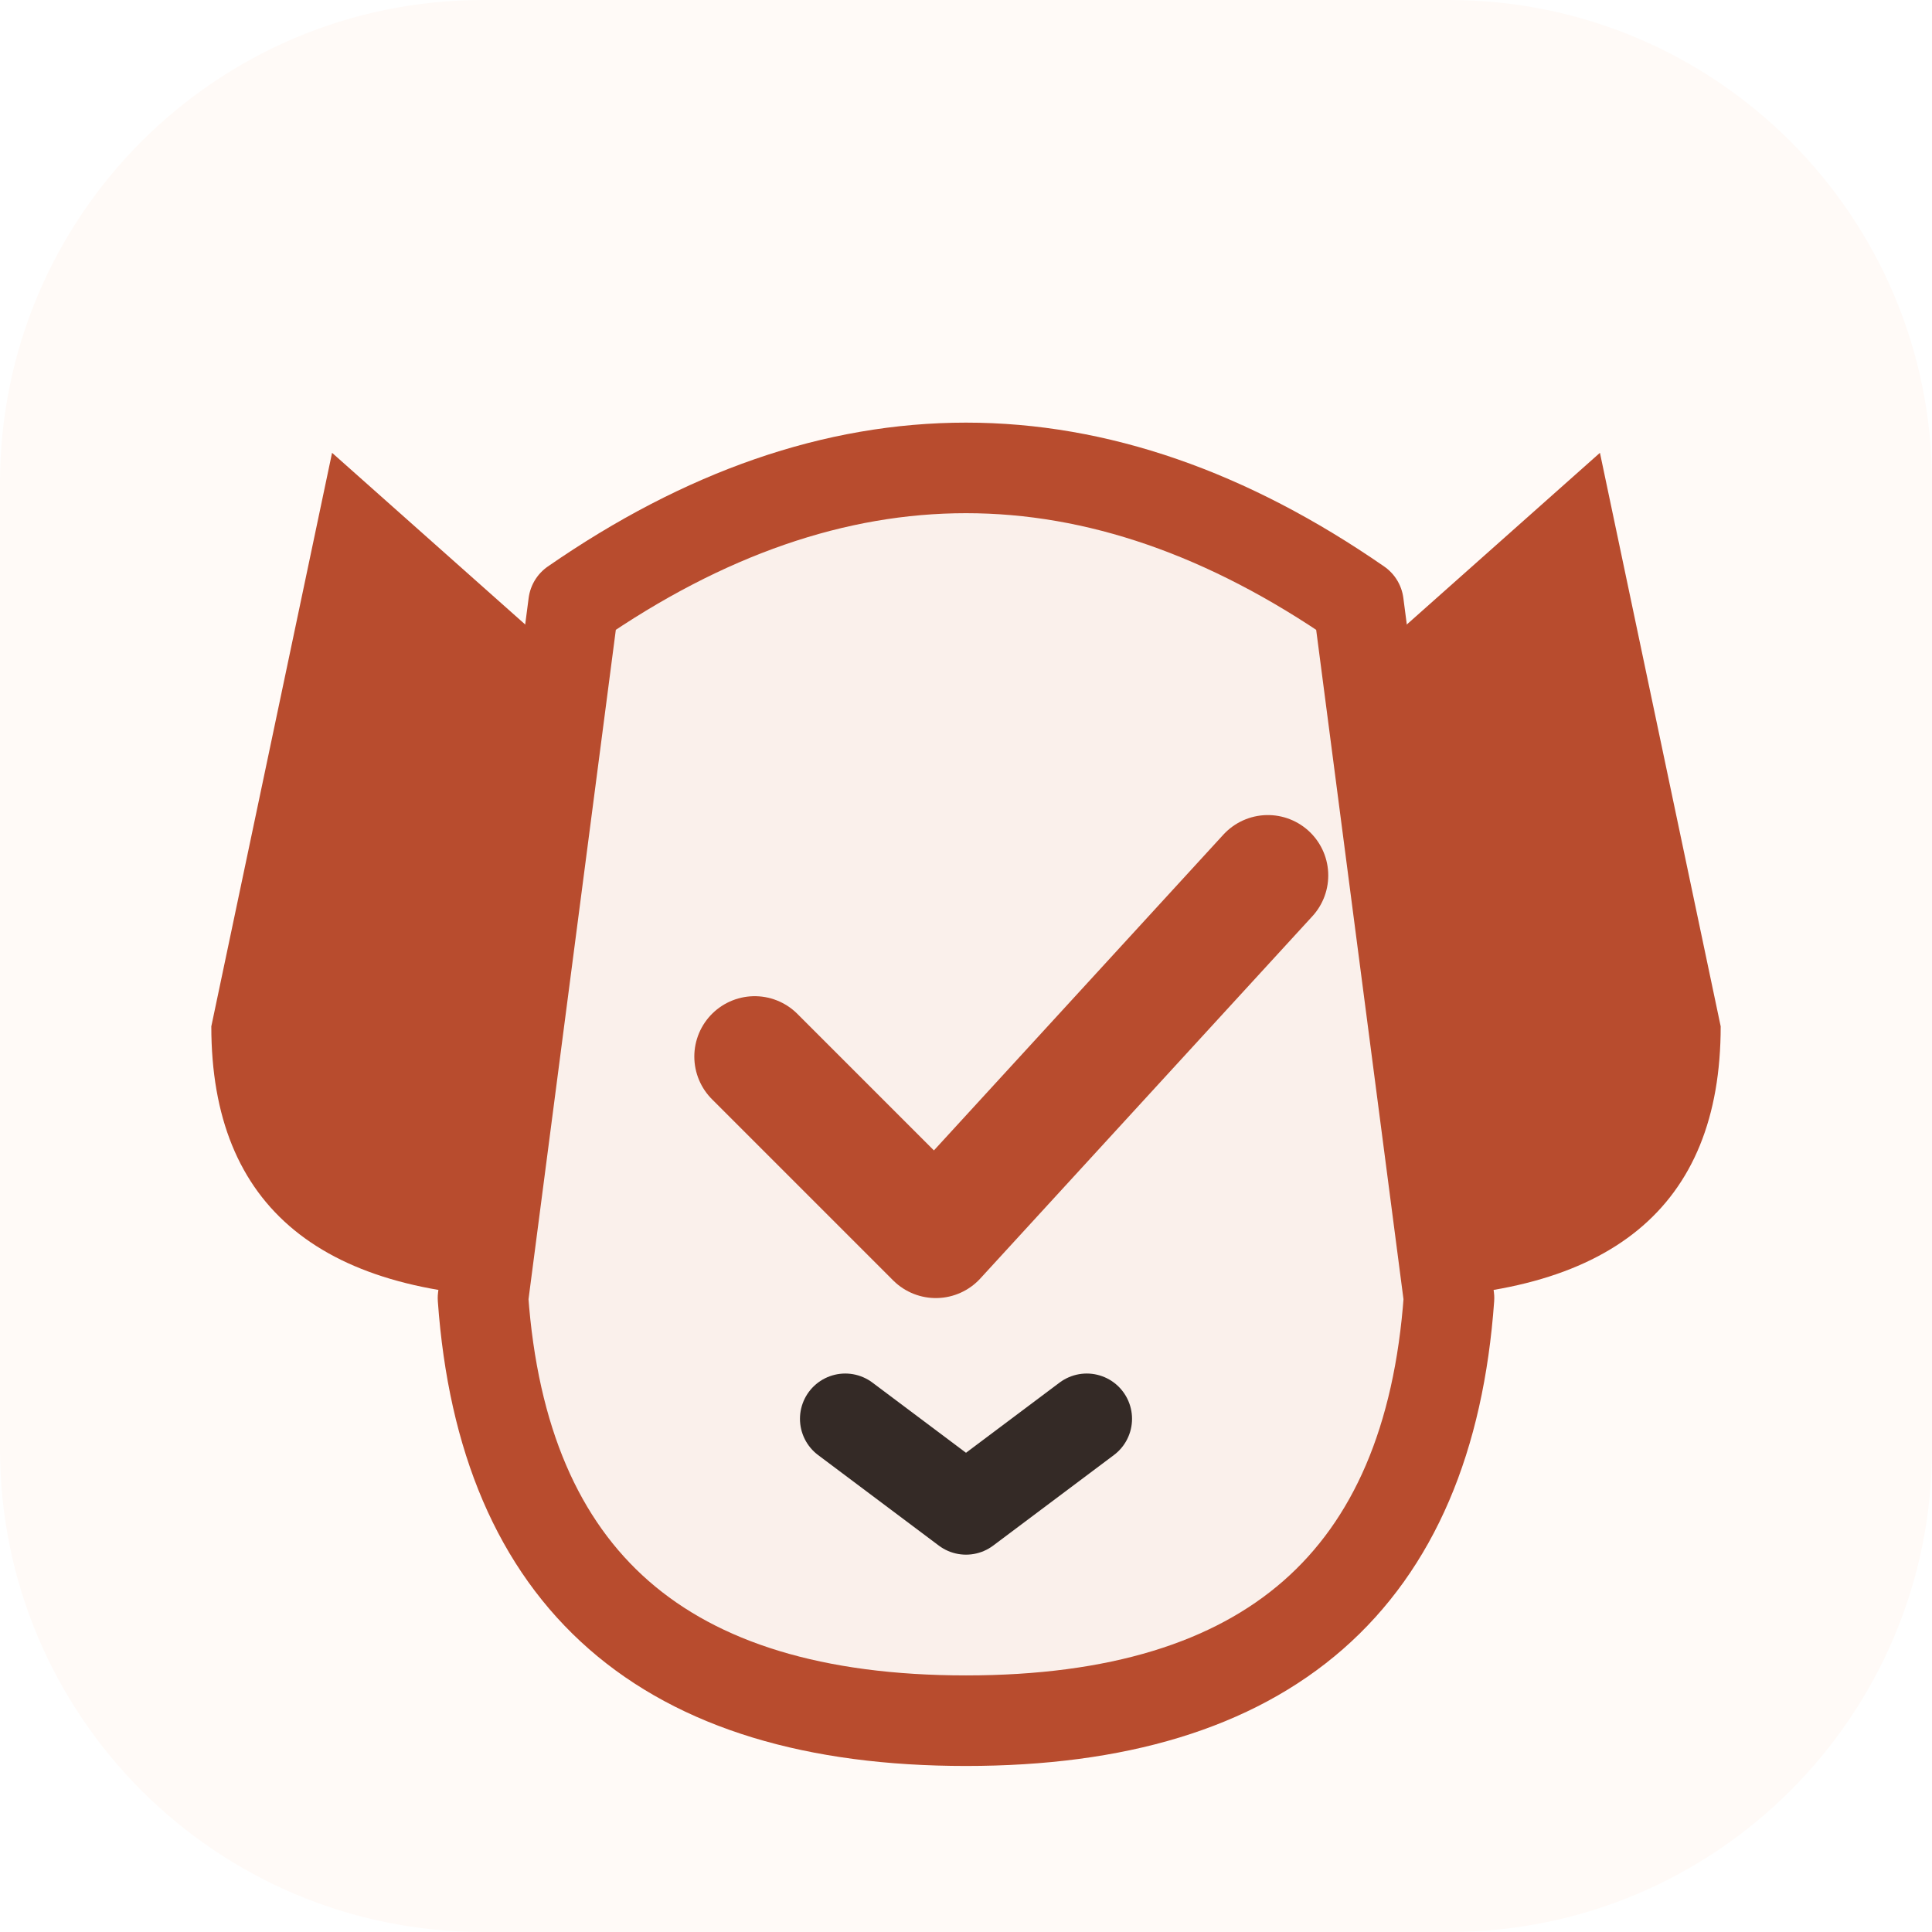
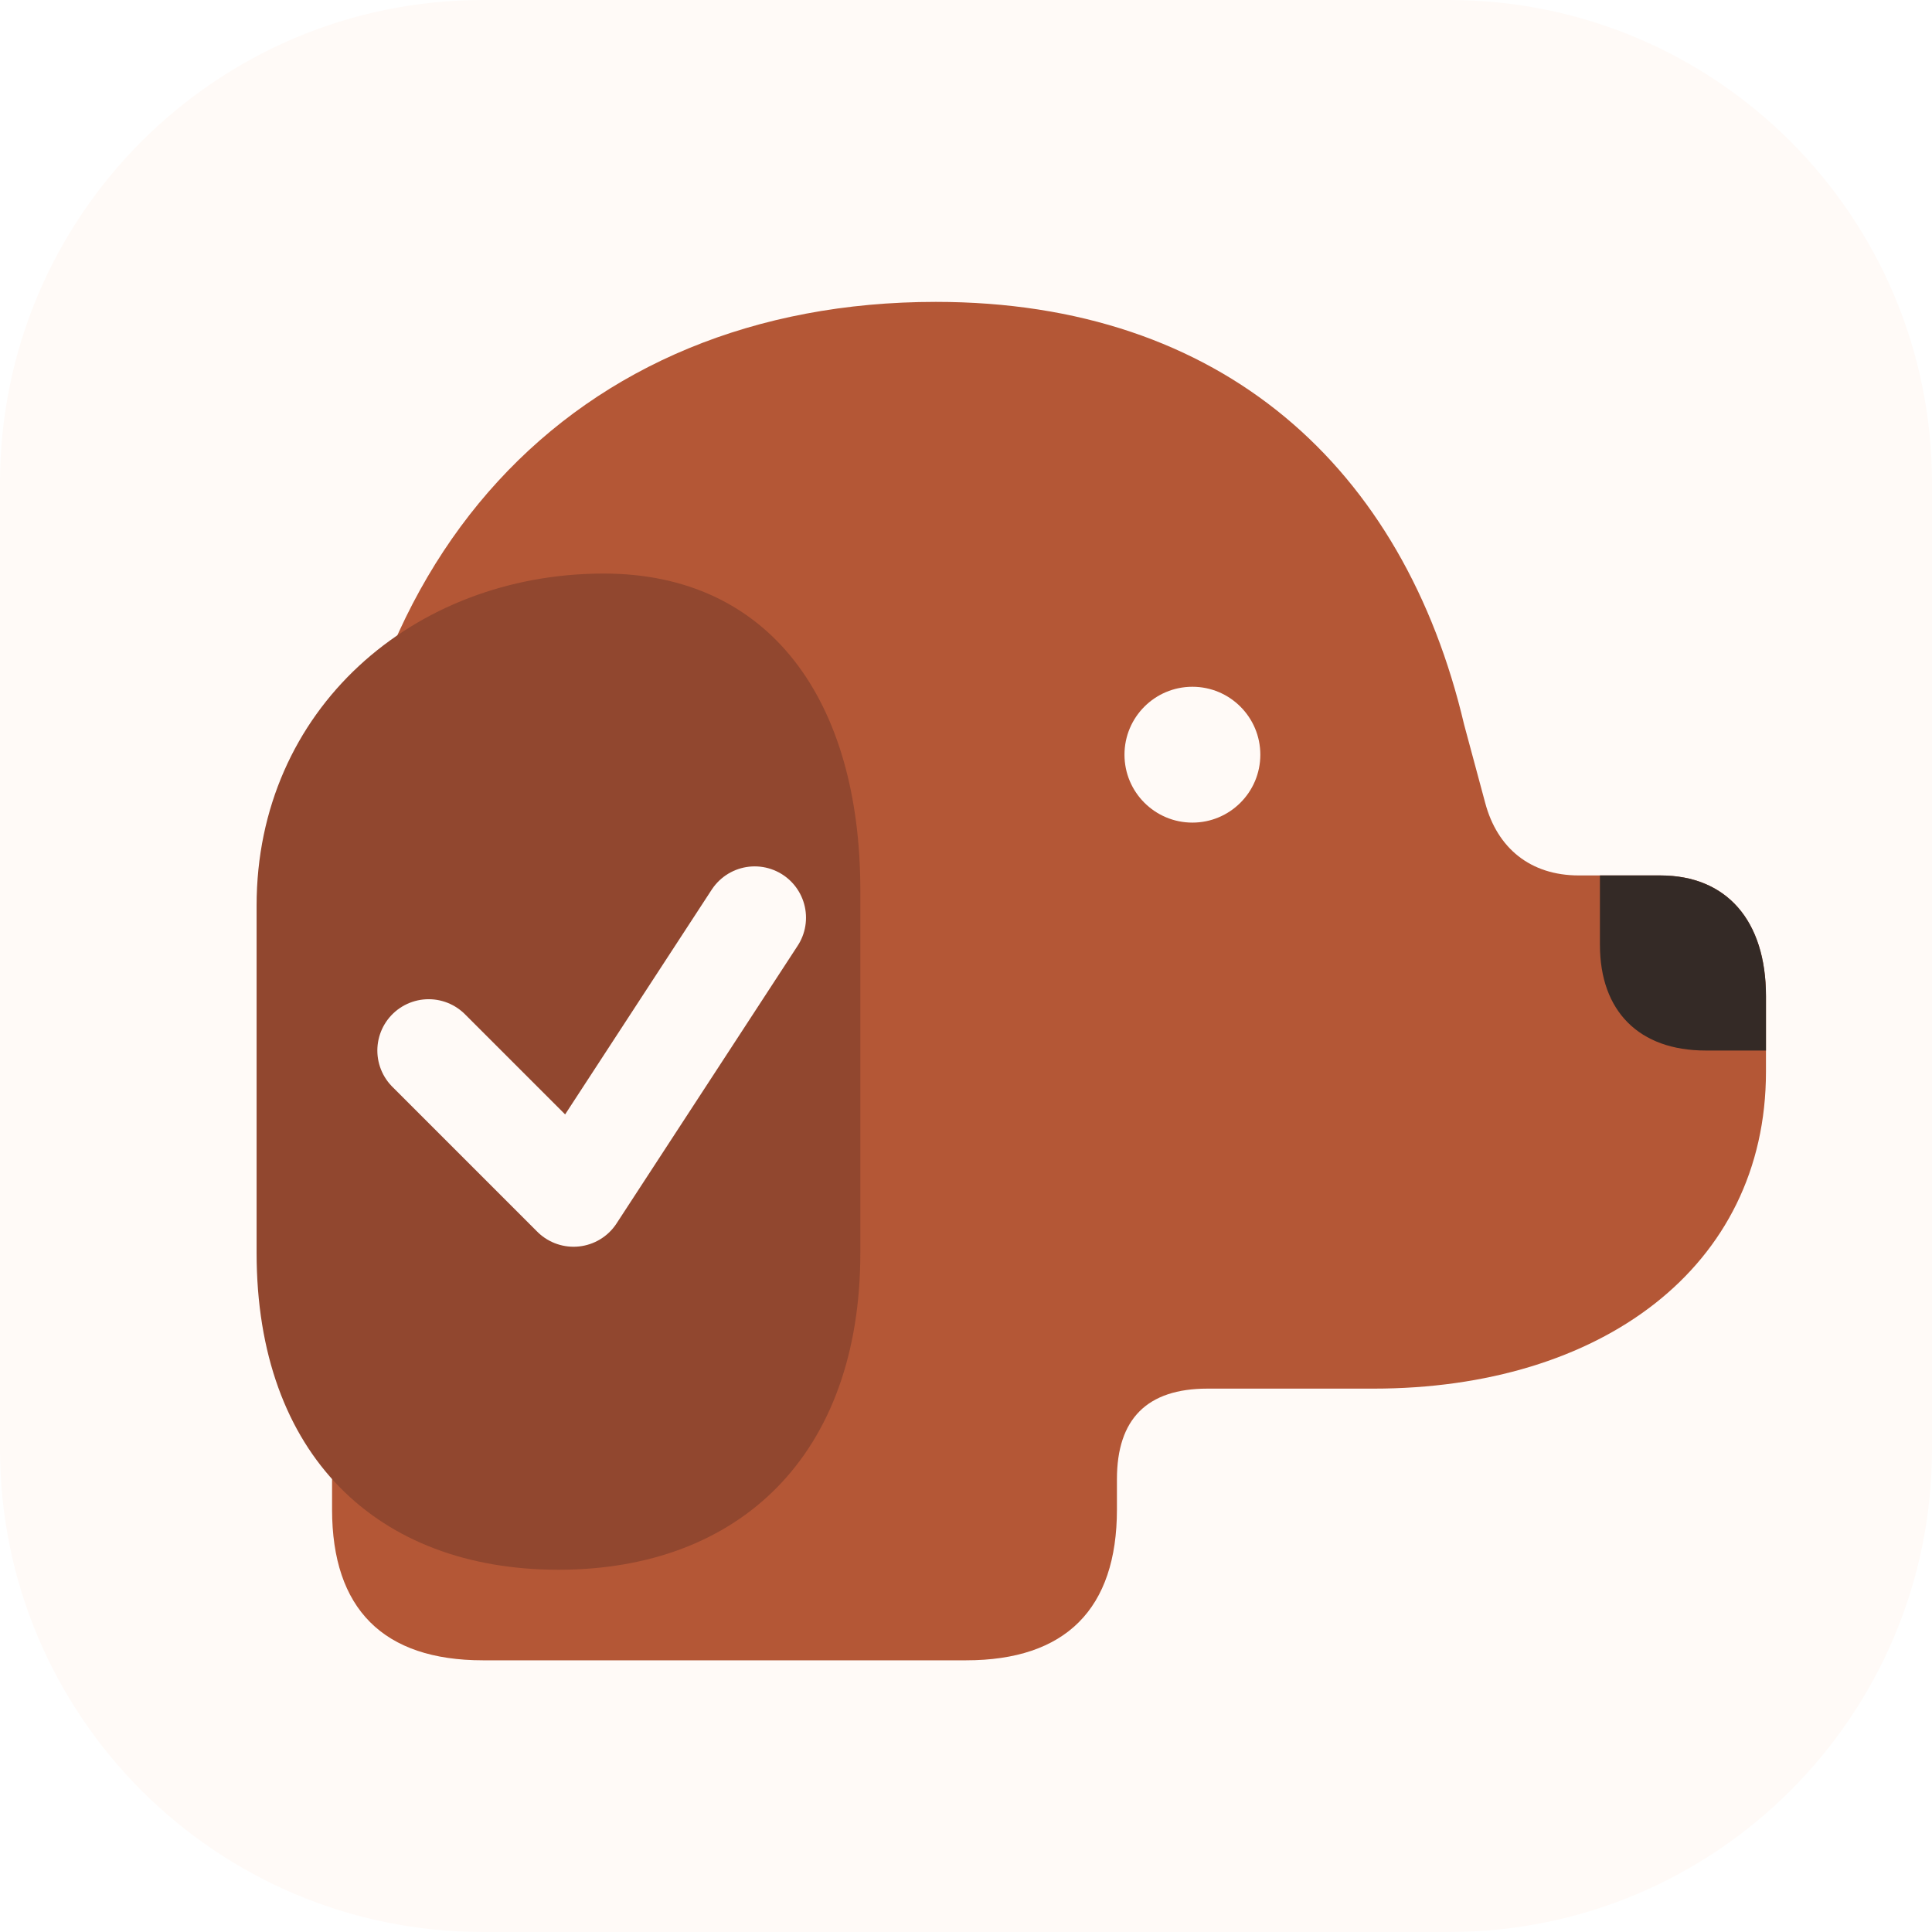
- <svg xmlns="http://www.w3.org/2000/svg" viewBox="0 0 64 64">
+ <svg xmlns="http://www.w3.org/2000/svg" viewBox="0 0 64 64" fill="none">
  <rect width="64" height="64" rx="16" fill="#fffaf7" />
-   <path d="M20 23 11 15 7 34q0 9 11 9M44 23l9-8 4 19q0 9-11 9" fill="#b84c2e" />
-   <path d="M19 20q13-9 26 0l3 23q-1 14-16 14T16 43Z" fill="#faf0eb" stroke="#b84c2e" stroke-width="3" stroke-linejoin="round" />
-   <path d="m25 35 6 6 11-12" fill="none" stroke="#b84c2e" stroke-width="4" stroke-linecap="round" stroke-linejoin="round" />
-   <path d="m28 47 4 3 4-3" fill="none" stroke="#342a26" stroke-width="3" stroke-linecap="round" stroke-linejoin="round" />
+   <g transform="translate(-1 0)">
+     <path d="M12 50V32C12 18.5 20 10 32 10C41.5 10 47.5 15.5 49.5 24L50.2 26.6C50.6 28.1 51.7 29 53.3 29H56C58.2 29 59.5 30.5 59.5 33V35.5C59.5 42 54 46 46.5 46H41C39 46 38 47 38 49V50C38 53.3 36.3 55 33 55H17C13.7 55 12 53.3 12 50Z" fill="#b45736" />
+     <path d="M21 19C14.7 19 9.5 23.5 9.5 30V41.5C9.5 48.2 13.5 52 19.5 52S29.5 48.2 29.5 41.5V29.5C29.5 23.2 26.5 19 21 19Z" fill="#91472f" />
+     <path d="M15.2 34.8L20 39.6L26 30.4" fill="none" stroke="#fffaf7" stroke-width="3.4" stroke-linecap="round" stroke-linejoin="round" />
+     <circle cx="40.5" cy="25" r="2.25" fill="#fffaf7" />
+     <path d="M54 29H56C58.2 29 59.5 30.5 59.5 33V34.8H57.5C55.3 34.8 54 33.5 54 31.3Z" fill="#342a26" />
+   </g>
</svg>
